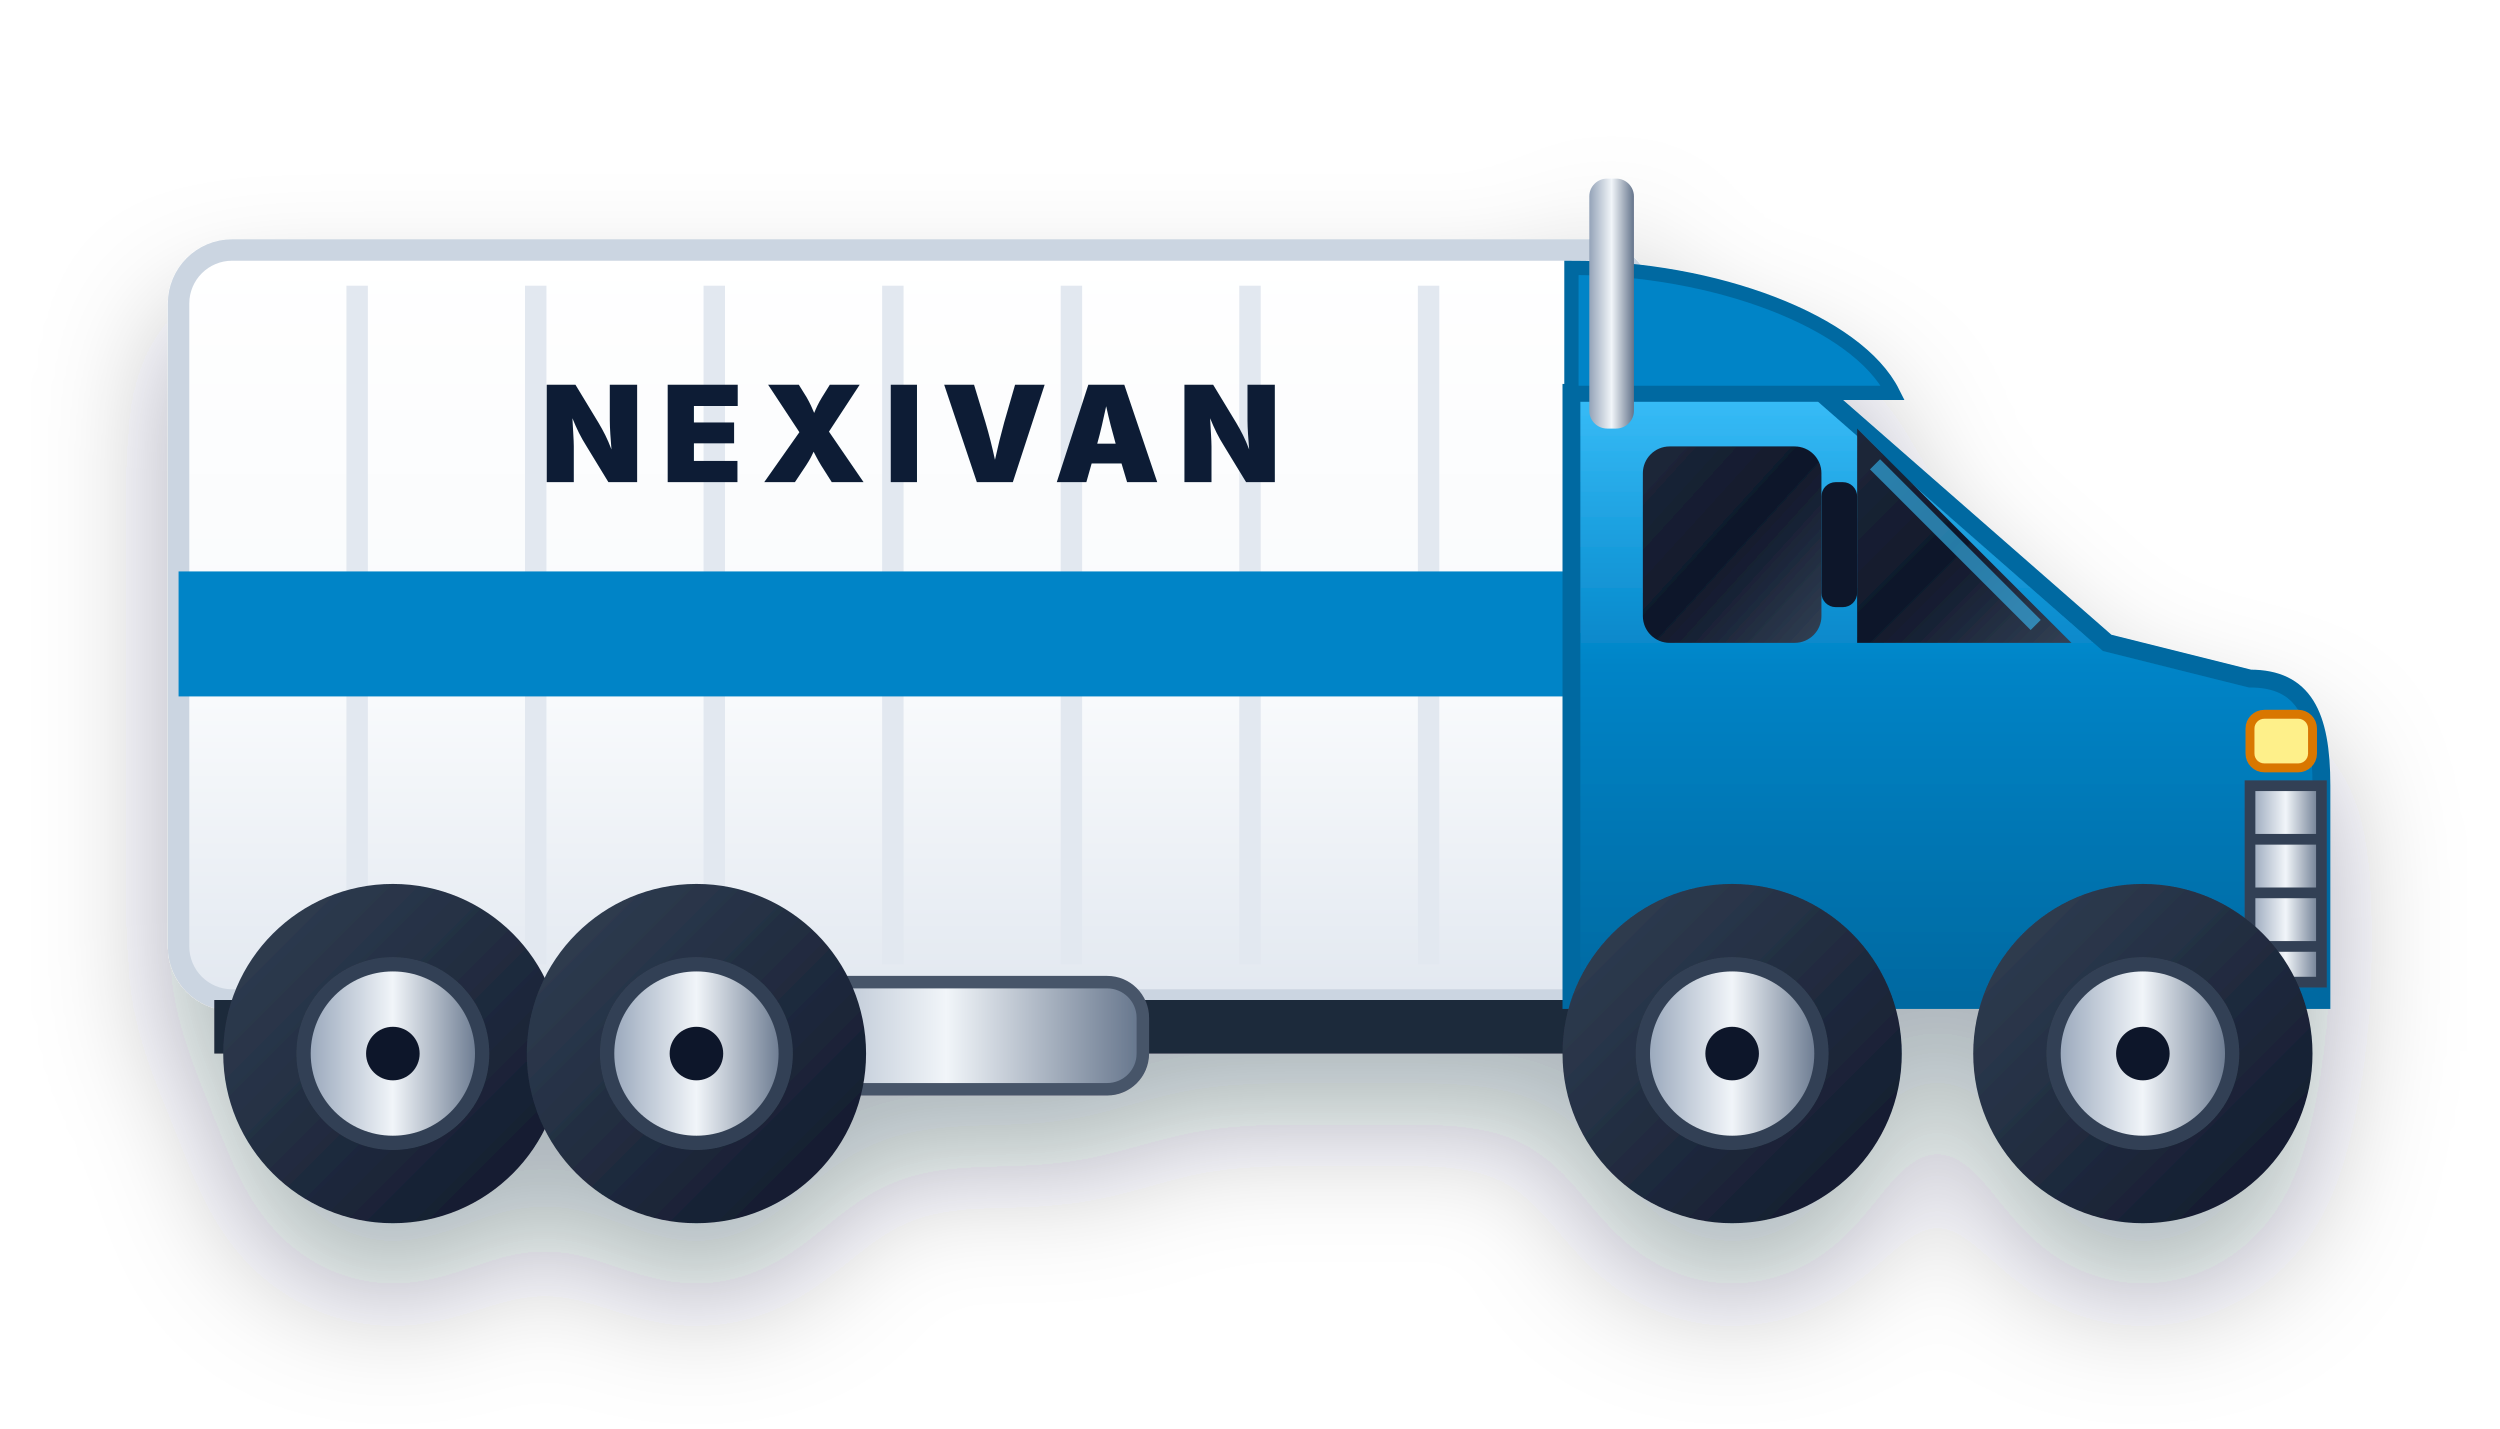
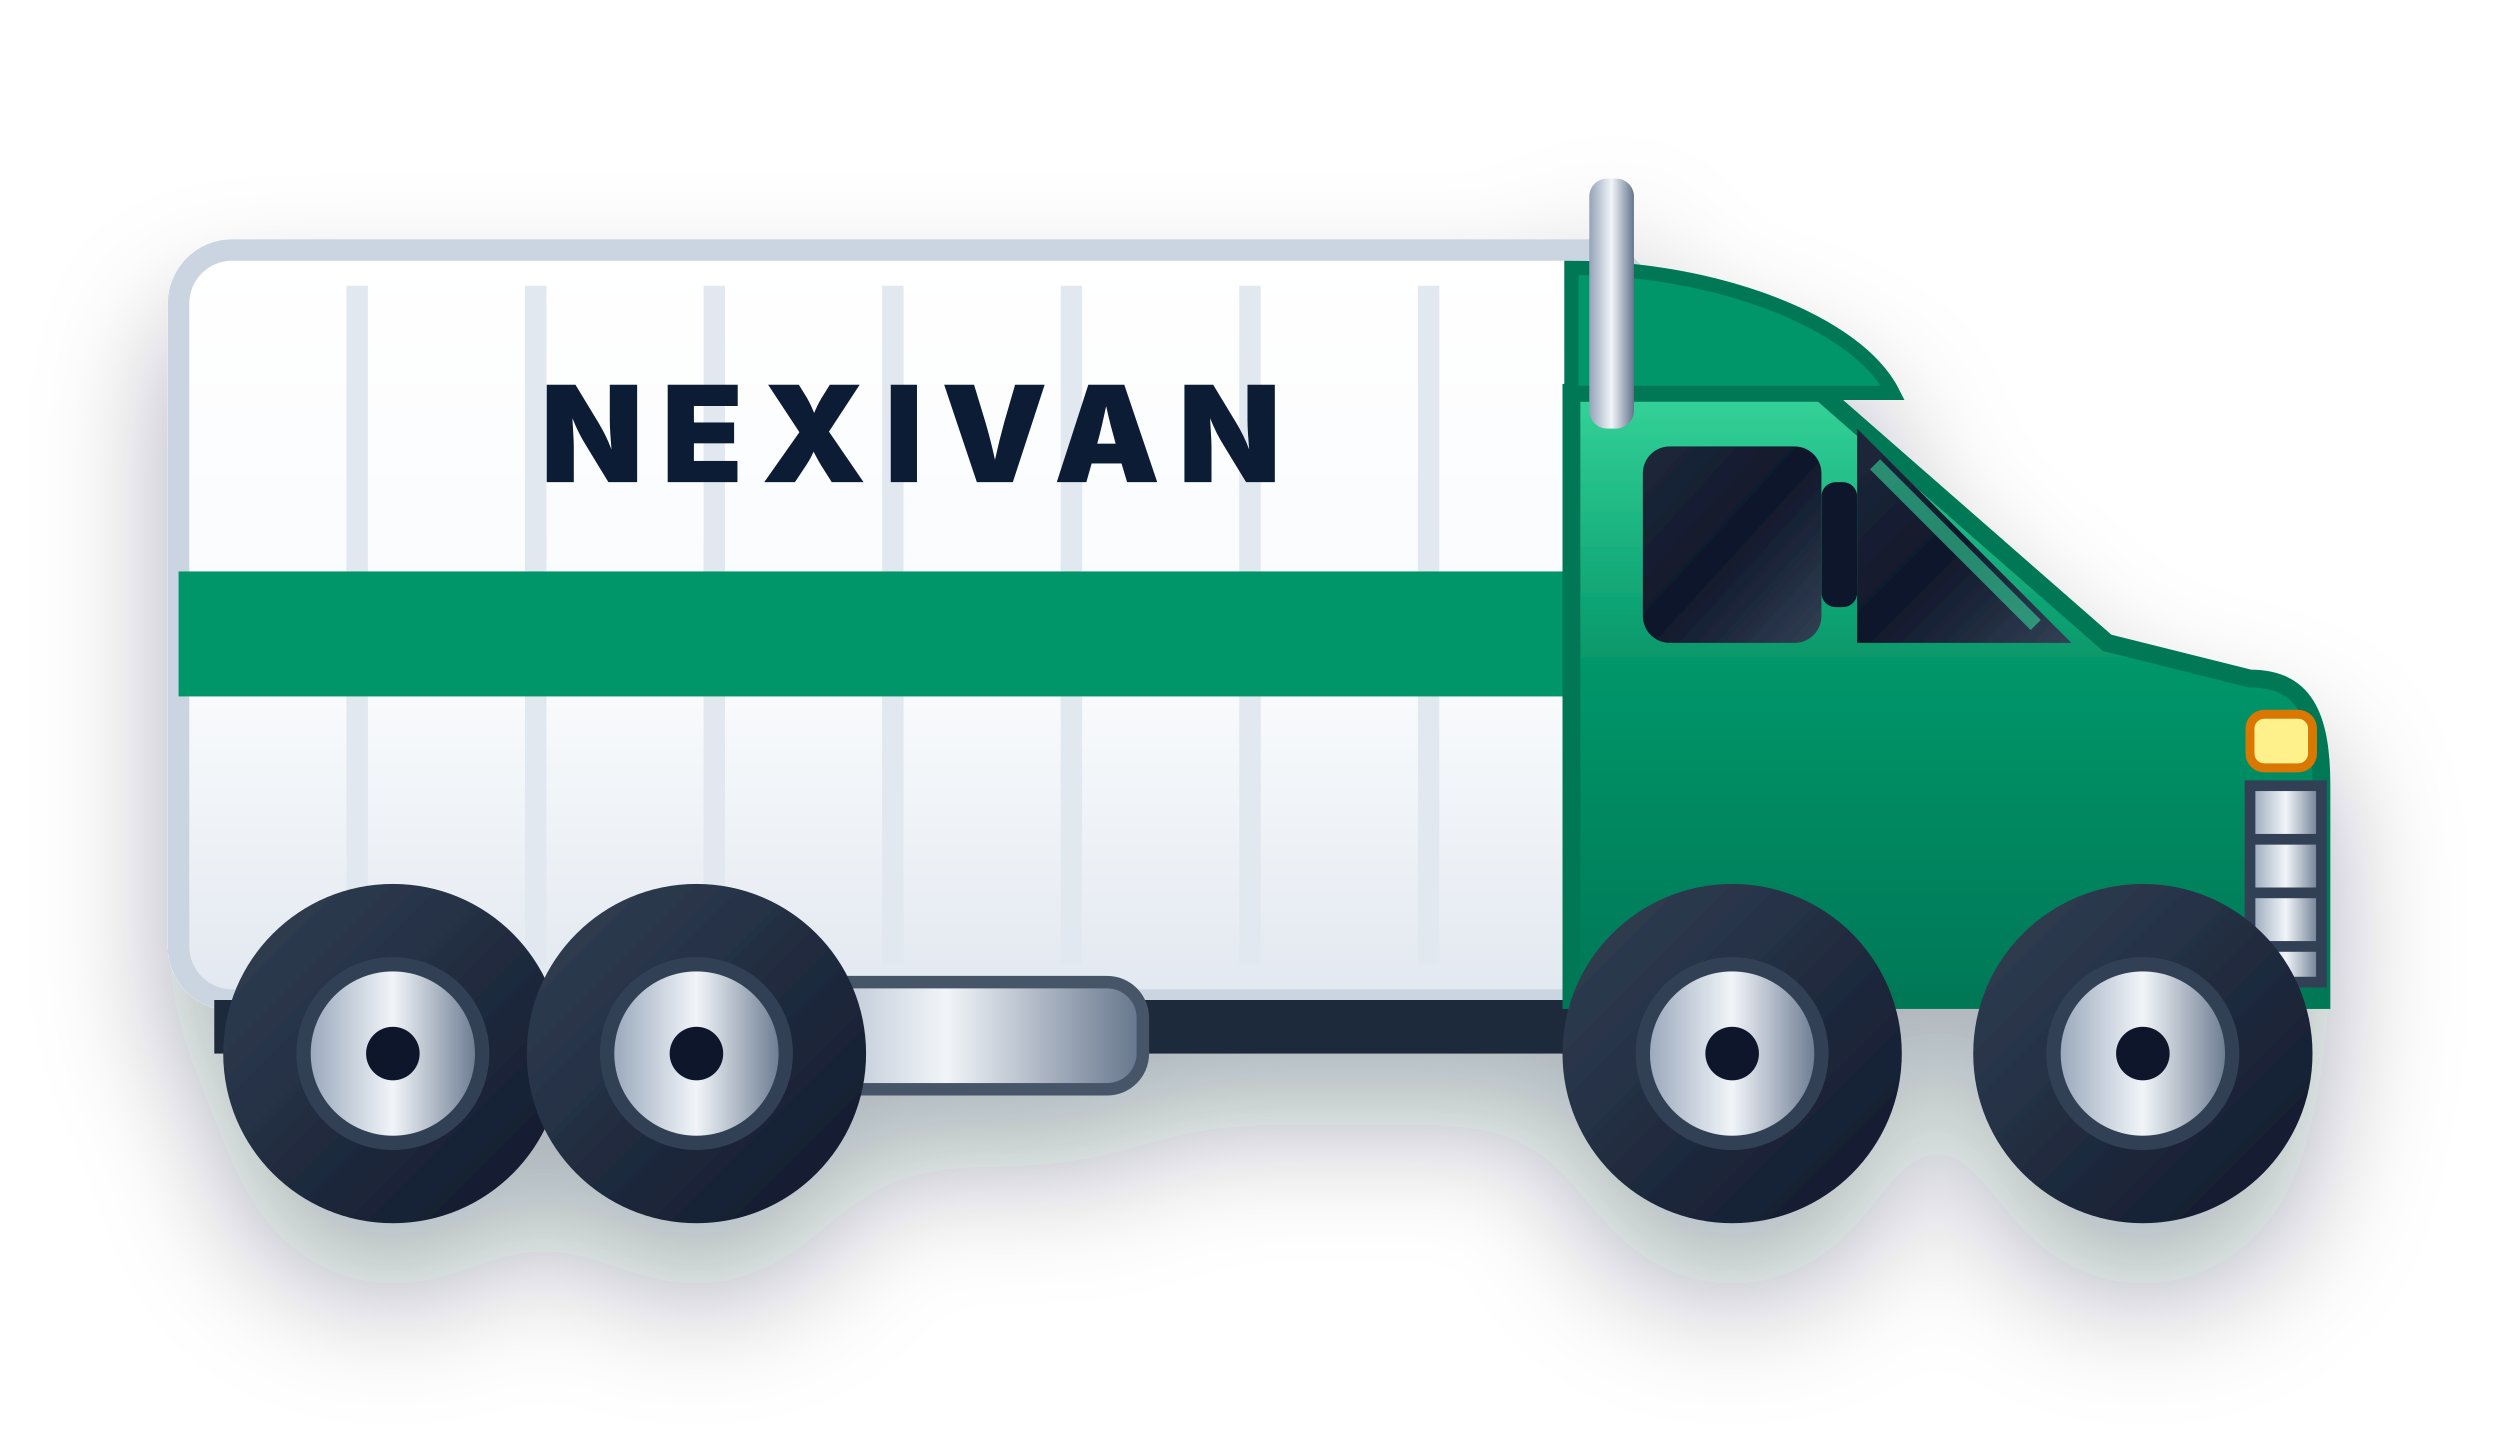
<svg xmlns="http://www.w3.org/2000/svg" viewBox="0 0 140 80" width="140" height="80">
  <defs>
    <filter id="truckShadow" x="-20%" y="-20%" width="140%" height="150%">
      <feDropShadow dx="0" dy="4" stdDeviation="3.5" flood-color="#0f172a" flood-opacity="0.32" />
    </filter>
    <linearGradient id="cabGrad" x1="0%" y1="0%" x2="0%" y2="100%">
-       <stop offset="0%" stop-color="#38bdf8" />
-       <stop offset="45%" stop-color="#0284c7" />
-       <stop offset="100%" stop-color="#0369a1" />
+       <stop offset="0%" stop-color="#34d399" />
+       <stop offset="45%" stop-color="#059669" />
+       <stop offset="100%" stop-color="#047857" />
    </linearGradient>
    <linearGradient id="trailerGrad" x1="0%" y1="0%" x2="0%" y2="100%">
      <stop offset="0%" stop-color="#ffffff" />
      <stop offset="60%" stop-color="#f8fafc" />
      <stop offset="100%" stop-color="#e2e8f0" />
    </linearGradient>
    <linearGradient id="glassGrad" x1="0%" y1="0%" x2="100%" y2="100%">
      <stop offset="0%" stop-color="#1e293b" />
      <stop offset="50%" stop-color="#0f172a" />
      <stop offset="100%" stop-color="#334155" />
    </linearGradient>
    <linearGradient id="metalGrad" x1="0%" y1="0%" x2="100%" y2="0%">
      <stop offset="0%" stop-color="#94a3b8" />
      <stop offset="50%" stop-color="#f1f5f9" />
      <stop offset="100%" stop-color="#64748b" />
    </linearGradient>
    <linearGradient id="tireGrad" x1="0%" y1="0%" x2="100%" y2="100%">
      <stop offset="0%" stop-color="#334155" />
      <stop offset="100%" stop-color="#0f172a" />
    </linearGradient>
  </defs>
  <g filter="url(#truckShadow)">
    <rect x="10" y="14" width="82" height="42" rx="3" fill="url(#trailerGrad)" stroke="#cbd5e1" stroke-width="1.2" />
    <line x1="20" y1="16" x2="20" y2="54" stroke="#e2e8f0" stroke-width="1.2" />
    <line x1="30" y1="16" x2="30" y2="54" stroke="#e2e8f0" stroke-width="1.2" />
    <line x1="40" y1="16" x2="40" y2="54" stroke="#e2e8f0" stroke-width="1.2" />
    <line x1="50" y1="16" x2="50" y2="54" stroke="#e2e8f0" stroke-width="1.2" />
    <line x1="60" y1="16" x2="60" y2="54" stroke="#e2e8f0" stroke-width="1.2" />
    <line x1="70" y1="16" x2="70" y2="54" stroke="#e2e8f0" stroke-width="1.2" />
    <line x1="80" y1="16" x2="80" y2="54" stroke="#e2e8f0" stroke-width="1.2" />
-     <rect x="10" y="32" width="82" height="7" fill="#0284c7" />
+     <rect x="10" y="32" width="82" height="7" fill="#059669" />
    <text x="51" y="27" font-family="system-ui, -apple-system, sans-serif" font-size="7.5" font-weight="900" fill="#0b1e36" text-anchor="middle" letter-spacing="1">NEXIVAN</text>
    <rect x="12" y="56" width="80" height="3" fill="#1e293b" />
    <rect x="42" y="55" width="22" height="6" rx="2" fill="url(#metalGrad)" stroke="#475569" stroke-width="0.7" />
-     <path d="M 88 56 L 88 22 L 102 22 L 118 36 L 126 38 C 129 38 130 40 130 44 L 130 56 Z" fill="url(#cabGrad)" stroke="#0369a1" stroke-width="1" />
-     <path d="M 88 22 L 88 15 C 96 15 104 18 106 22 Z" fill="#0284c7" stroke="#0369a1" stroke-width="0.8" />
+     <path d="M 88 56 L 88 22 L 102 22 L 118 36 L 126 38 C 129 38 130 40 130 44 L 130 56 Z" fill="url(#cabGrad)" stroke="#047857" stroke-width="1" />
+     <path d="M 88 22 L 88 15 C 96 15 104 18 106 22 Z" fill="#059669" stroke="#047857" stroke-width="0.8" />
    <path d="M 104 24 L 116 36 L 104 36 Z" fill="url(#glassGrad)" />
-     <line x1="105" y1="26" x2="114" y2="35" stroke="#38bdf8" stroke-width="0.8" opacity="0.6" />
+     <line x1="105" y1="26" x2="114" y2="35" stroke="#34d399" stroke-width="0.8" opacity="0.6" />
    <rect x="92" y="25" width="10" height="11" rx="1.5" fill="url(#glassGrad)" />
    <rect x="102" y="27" width="2" height="7" rx="0.8" fill="#0f172a" />
    <rect x="126" y="44" width="4" height="11" fill="url(#metalGrad)" stroke="#334155" stroke-width="0.6" />
    <line x1="126" y1="47" x2="130" y2="47" stroke="#334155" stroke-width="0.6" />
    <line x1="126" y1="50" x2="130" y2="50" stroke="#334155" stroke-width="0.6" />
    <line x1="126" y1="53" x2="130" y2="53" stroke="#334155" stroke-width="0.6" />
    <rect x="126" y="40" width="3.5" height="3" rx="0.8" fill="#fef08a" stroke="#d97706" stroke-width="0.5" />
    <rect x="89" y="10" width="2.5" height="14" rx="1" fill="url(#metalGrad)" />
    <g transform="translate(22, 59)">
      <circle cx="0" cy="0" r="9.5" fill="url(#tireGrad)" />
      <circle cx="0" cy="0" r="5" fill="url(#metalGrad)" stroke="#334155" stroke-width="0.8" />
      <circle cx="0" cy="0" r="1.5" fill="#0f172a" />
    </g>
    <g transform="translate(39, 59)">
      <circle cx="0" cy="0" r="9.5" fill="url(#tireGrad)" />
      <circle cx="0" cy="0" r="5" fill="url(#metalGrad)" stroke="#334155" stroke-width="0.8" />
      <circle cx="0" cy="0" r="1.5" fill="#0f172a" />
    </g>
    <g transform="translate(97, 59)">
      <circle cx="0" cy="0" r="9.5" fill="url(#tireGrad)" />
      <circle cx="0" cy="0" r="5" fill="url(#metalGrad)" stroke="#334155" stroke-width="0.8" />
      <circle cx="0" cy="0" r="1.5" fill="#0f172a" />
    </g>
    <g transform="translate(120, 59)">
      <circle cx="0" cy="0" r="9.5" fill="url(#tireGrad)" />
      <circle cx="0" cy="0" r="5" fill="url(#metalGrad)" stroke="#334155" stroke-width="0.8" />
      <circle cx="0" cy="0" r="1.5" fill="#0f172a" />
    </g>
  </g>
</svg>
